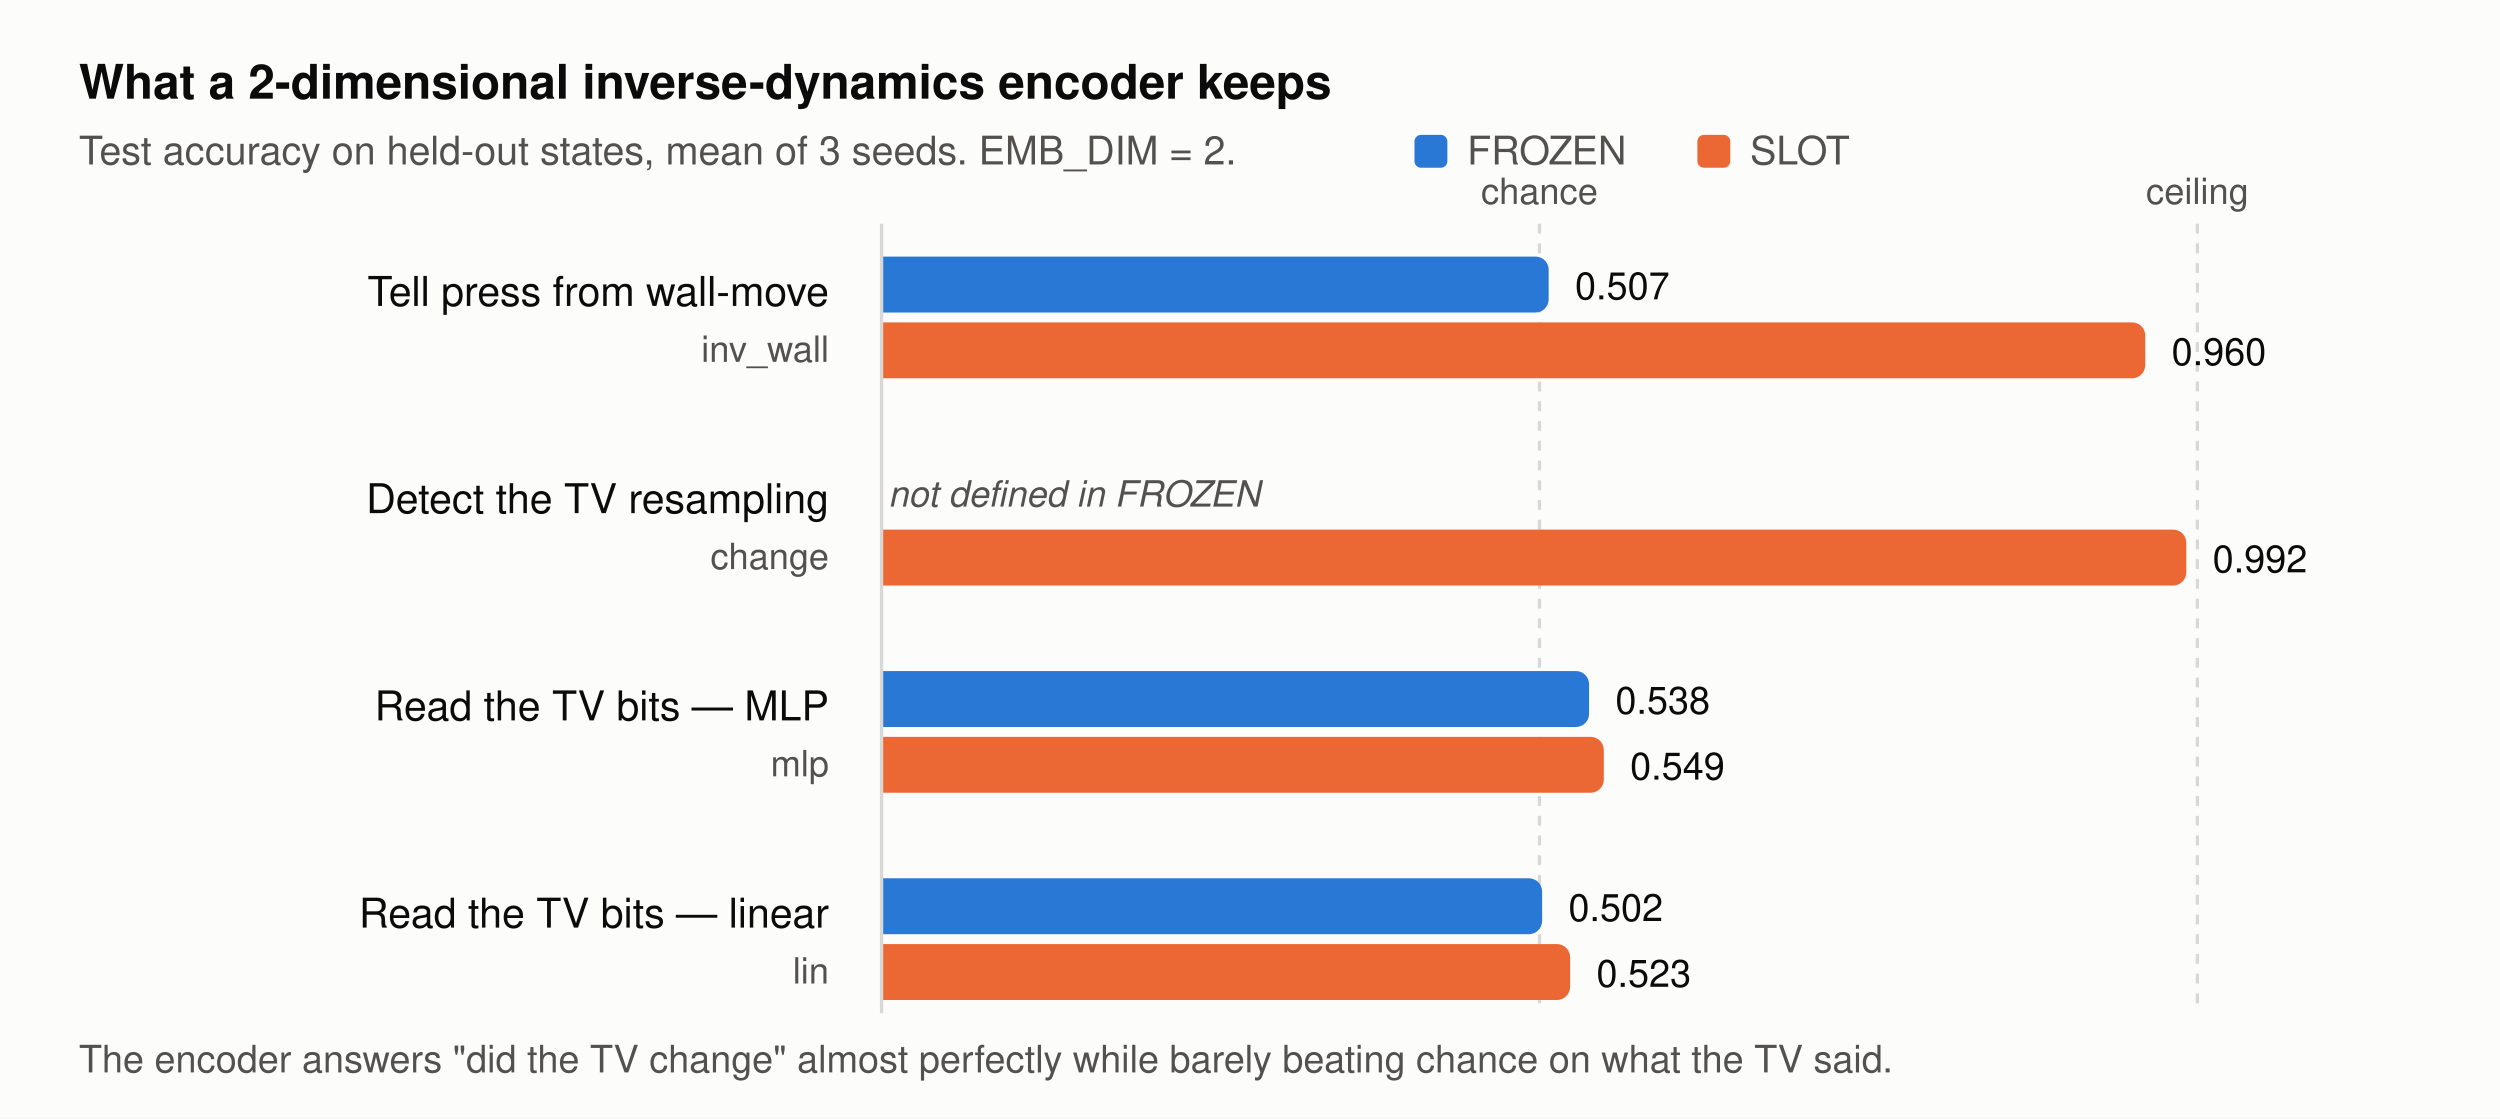
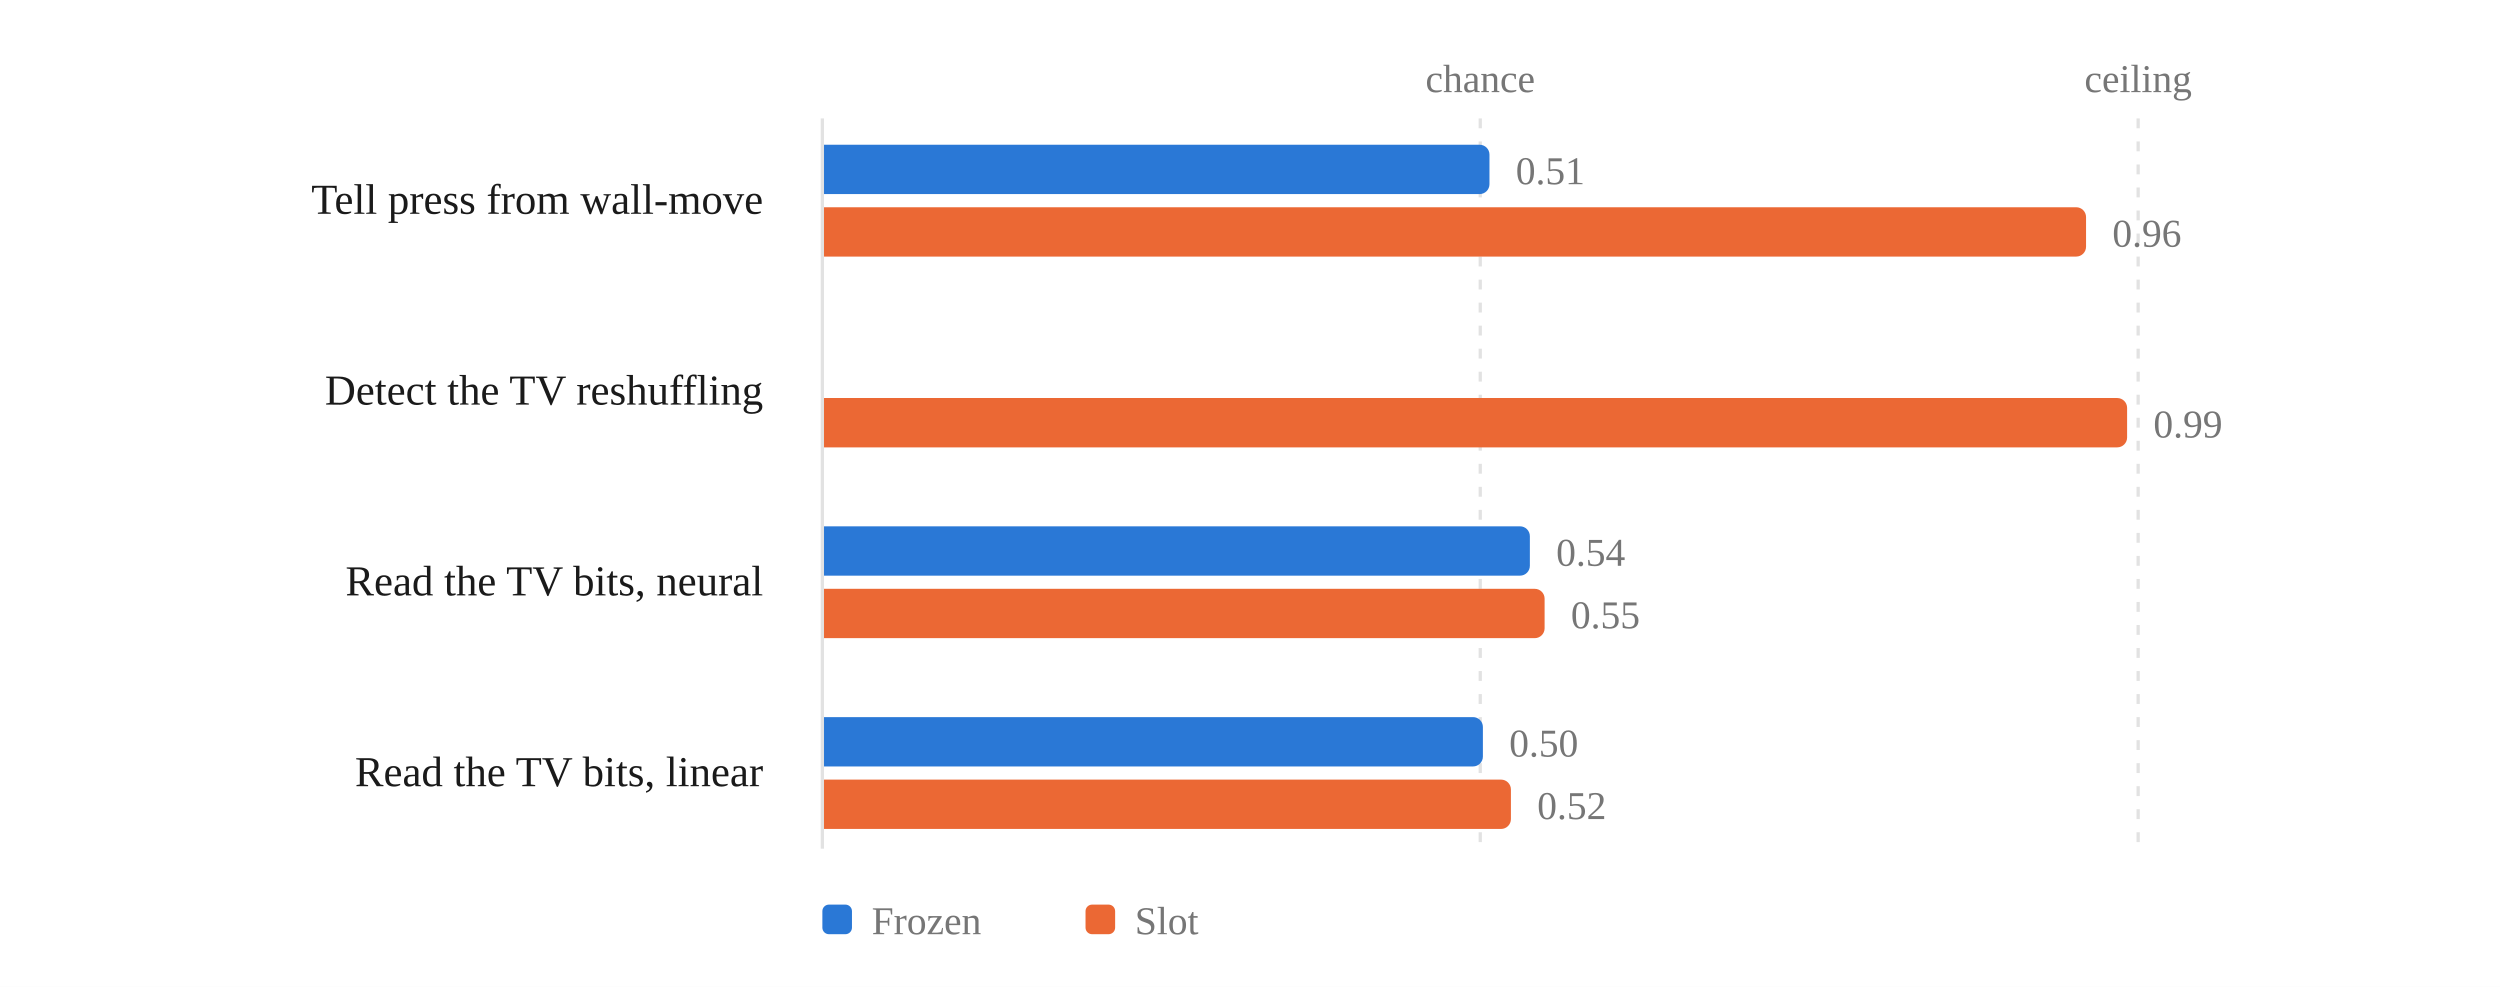
- <svg xmlns="http://www.w3.org/2000/svg" viewBox="0 0 760 340" width="760" height="340" role="img" aria-label="Bar chart. SLOT reaches 0.96 telling press from wall-move and 0.99 detecting a TV resample, but only 0.55 reading the TV bits.">
-   <style>
-     .surface { fill: #fcfcfb; }
-     .ink     { fill: #0b0b0b; }
-     .ink2    { fill: #52514e; }
-     .rule    { stroke: #d9d8d4; }
-     .cell    { fill: #eceae5; }
-     .cellhot { fill: #52514e; }
-     .bit0    { fill: #e4e2dc; }
-     .bit1    { fill: #52514e; }
-     .s1      { fill: #2a78d6; }
-     .s2      { fill: #eb6834; }
-     .s1s     { stroke: #2a78d6; }
-     .s2s     { stroke: #eb6834; }
-     .arrow   { stroke: #8a8985; fill: none; }
-     text { font-family: ui-sans-serif, -apple-system, "Segoe UI", Helvetica, sans-serif; }
-     @media (prefers-color-scheme: dark) {
-       .surface { fill: #1a1a19; }
-       .ink     { fill: #ffffff; }
-       .ink2    { fill: #c3c2b7; }
-       .rule    { stroke: #3a3a37; }
-       .cell    { fill: #2e2e2b; }
-       .cellhot { fill: #c3c2b7; }
-       .bit0    { fill: #2e2e2b; }
-       .bit1    { fill: #c3c2b7; }
-       .s1      { fill: #3987e5; }
-       .s2      { fill: #d95926; }
-       .s1s     { stroke: #3987e5; }
-       .s2s     { stroke: #d95926; }
-       .arrow   { stroke: #7a7975; }
-     }
-   </style>
-   <rect class="surface" x="0" y="0" width="760" height="340" />
-   <text class="ink" x="24" y="30" font-size="14.5" font-weight="600">What a 2-dimensional inverse-dynamics encoder keeps</text>
-   <text class="ink2" x="24" y="50" font-size="12">Test accuracy on held-out states, mean of 3 seeds. EMB_DIM = 2.</text>
-   <rect class="s1" x="430" y="41" width="10" height="10" rx="2" />
-   <text class="ink2" x="446" y="50" font-size="12">FROZEN</text>
-   <rect class="s2" x="516" y="41" width="10" height="10" rx="2" />
-   <text class="ink2" x="532" y="50" font-size="12">SLOT</text>
-   <line class="rule" x1="468.0" y1="68" x2="468.0" y2="308" stroke-width="1" stroke-dasharray="3 3" />
-   <text class="ink2" x="468.0" y="62" font-size="11" text-anchor="middle">chance</text>
-   <line class="rule" x1="668.0" y1="68" x2="668.0" y2="308" stroke-width="1" stroke-dasharray="3 3" />
-   <text class="ink2" x="668.0" y="62" font-size="11" text-anchor="middle">ceiling</text>
-   <text class="ink" x="252" y="93" font-size="12.5" text-anchor="end">Tell press from wall-move</text>
-   <text class="ink2" x="252" y="110" font-size="11" text-anchor="end" font-family="ui-monospace, monospace">inv_wall</text>
-   <path class="s1" d="M268 78 h198.8 a4 4 0 0 1 4 4 v9 a4 4 0 0 1 -4 4 h-198.8 z" />
-   <text class="ink" x="478.8" y="91" font-size="11.5" font-family="ui-monospace, monospace">0.507</text>
-   <path class="s2" d="M268 98 h380.16 a4 4 0 0 1 4 4 v9 a4 4 0 0 1 -4 4 h-380.16 z" />
-   <text class="ink" x="660.16" y="111" font-size="11.5" font-family="ui-monospace, monospace">0.960</text>
-   <text class="ink" x="252" y="156" font-size="12.5" text-anchor="end">Detect the TV resampling</text>
-   <text class="ink2" x="252" y="173" font-size="11" text-anchor="end" font-family="ui-monospace, monospace">change</text>
-   <text class="ink2" x="270" y="154" font-size="11" font-style="italic">not defined in FROZEN</text>
-   <path class="s2" d="M268 161 h392.64 a4 4 0 0 1 4 4 v9 a4 4 0 0 1 -4 4 h-392.64 z" />
-   <text class="ink" x="672.64" y="174" font-size="11.5" font-family="ui-monospace, monospace">0.992</text>
-   <text class="ink" x="252" y="219" font-size="12.5" text-anchor="end">Read the TV bits — MLP</text>
-   <text class="ink2" x="252" y="236" font-size="11" text-anchor="end" font-family="ui-monospace, monospace">mlp</text>
-   <path class="s1" d="M268 204 h211.08 a4 4 0 0 1 4 4 v9 a4 4 0 0 1 -4 4 h-211.08 z" />
-   <text class="ink" x="491.08" y="217" font-size="11.5" font-family="ui-monospace, monospace">0.538</text>
-   <path class="s2" d="M268 224 h215.56 a4 4 0 0 1 4 4 v9 a4 4 0 0 1 -4 4 h-215.56 z" />
-   <text class="ink" x="495.56" y="237" font-size="11.5" font-family="ui-monospace, monospace">0.549</text>
-   <text class="ink" x="252" y="282" font-size="12.5" text-anchor="end">Read the TV bits — linear</text>
-   <text class="ink2" x="252" y="299" font-size="11" text-anchor="end" font-family="ui-monospace, monospace">lin</text>
-   <path class="s1" d="M268 267 h196.8 a4 4 0 0 1 4 4 v9 a4 4 0 0 1 -4 4 h-196.8 z" />
-   <text class="ink" x="476.8" y="280" font-size="11.5" font-family="ui-monospace, monospace">0.502</text>
-   <path class="s2" d="M268 287 h205.32 a4 4 0 0 1 4 4 v9 a4 4 0 0 1 -4 4 h-205.32 z" />
-   <text class="ink" x="485.32" y="300" font-size="11.5" font-family="ui-monospace, monospace">0.523</text>
-   <line class="rule" x1="268" y1="68" x2="268" y2="308" stroke-width="1" />
-   <text class="ink2" x="24" y="326" font-size="11.5">The encoder answers "did the TV change" almost perfectly while barely beating chance on what the TV said.</text>
+ <svg xmlns="http://www.w3.org/2000/svg" viewBox="0 0 760 300" width="760" height="300" role="img" aria-label="The same frozen encoder answers four questions. It detects the reshuffle at 0.99 but reads the bits at 0.55.">
+   <style>text { font-family: Lora, Georgia, 'Times New Roman', serif; }</style>
+   <rect x="0" y="0" width="760" height="300" fill="#ffffff" />
+   <line x1="450.0" y1="36" x2="450.0" y2="258" stroke="#e2e2e2" stroke-width="1" stroke-dasharray="3 4" />
+   <text x="450.0" y="28" font-size="12" fill="#767676" text-anchor="middle" font-weight="400" font-style="normal">chance</text>
+   <line x1="650" y1="36" x2="650" y2="258" stroke="#e2e2e2" stroke-width="1" stroke-dasharray="3 4" />
+   <text x="650" y="28" font-size="12" fill="#767676" text-anchor="middle" font-weight="400" font-style="normal">ceiling</text>
+   <text x="232" y="65" font-size="13" fill="#1a1a1a" text-anchor="end" font-weight="400" font-style="normal">Tell press from wall-move</text>
+   <path d="M250 44 h199.8 a3 3 0 0 1 3 3 v9 a3 3 0 0 1 -3 3 h-199.8 z" fill="#2a78d6" />
+   <text x="460.8" y="56" font-size="12" fill="#767676" text-anchor="start" font-weight="400" font-style="normal">0.51</text>
+   <path d="M250 63 h381.16 a3 3 0 0 1 3 3 v9 a3 3 0 0 1 -3 3 h-381.16 z" fill="#eb6834" />
+   <text x="642.16" y="75" font-size="12" fill="#767676" text-anchor="start" font-weight="400" font-style="normal">0.96</text>
+   <text x="232" y="123" font-size="13" fill="#1a1a1a" text-anchor="end" font-weight="400" font-style="normal">Detect the TV reshuffling</text>
+   <path d="M250 121 h393.64 a3 3 0 0 1 3 3 v9 a3 3 0 0 1 -3 3 h-393.64 z" fill="#eb6834" />
+   <text x="654.64" y="133" font-size="12" fill="#767676" text-anchor="start" font-weight="400" font-style="normal">0.99</text>
+   <text x="232" y="181" font-size="13" fill="#1a1a1a" text-anchor="end" font-weight="400" font-style="normal">Read the TV bits, neural</text>
+   <path d="M250 160 h212.08 a3 3 0 0 1 3 3 v9 a3 3 0 0 1 -3 3 h-212.08 z" fill="#2a78d6" />
+   <text x="473.08" y="172" font-size="12" fill="#767676" text-anchor="start" font-weight="400" font-style="normal">0.54</text>
+   <path d="M250 179 h216.56 a3 3 0 0 1 3 3 v9 a3 3 0 0 1 -3 3 h-216.56 z" fill="#eb6834" />
+   <text x="477.56" y="191" font-size="12" fill="#767676" text-anchor="start" font-weight="400" font-style="normal">0.55</text>
+   <text x="232" y="239" font-size="13" fill="#1a1a1a" text-anchor="end" font-weight="400" font-style="normal">Read the TV bits, linear</text>
+   <path d="M250 218 h197.8 a3 3 0 0 1 3 3 v9 a3 3 0 0 1 -3 3 h-197.8 z" fill="#2a78d6" />
+   <text x="458.8" y="230" font-size="12" fill="#767676" text-anchor="start" font-weight="400" font-style="normal">0.50</text>
+   <path d="M250 237 h206.32 a3 3 0 0 1 3 3 v9 a3 3 0 0 1 -3 3 h-206.32 z" fill="#eb6834" />
+   <text x="467.32" y="249" font-size="12" fill="#767676" text-anchor="start" font-weight="400" font-style="normal">0.52</text>
+   <line x1="250" y1="36" x2="250" y2="258" stroke="#e2e2e2" stroke-width="1" />
+   <rect x="250" y="275" width="9" height="9" fill="#2a78d6" rx="2" />
+   <text x="265" y="284" font-size="12" fill="#767676" text-anchor="start" font-weight="400" font-style="normal">Frozen</text>
+   <rect x="330" y="275" width="9" height="9" fill="#eb6834" rx="2" />
+   <text x="345" y="284" font-size="12" fill="#767676" text-anchor="start" font-weight="400" font-style="normal">Slot</text>
</svg>
